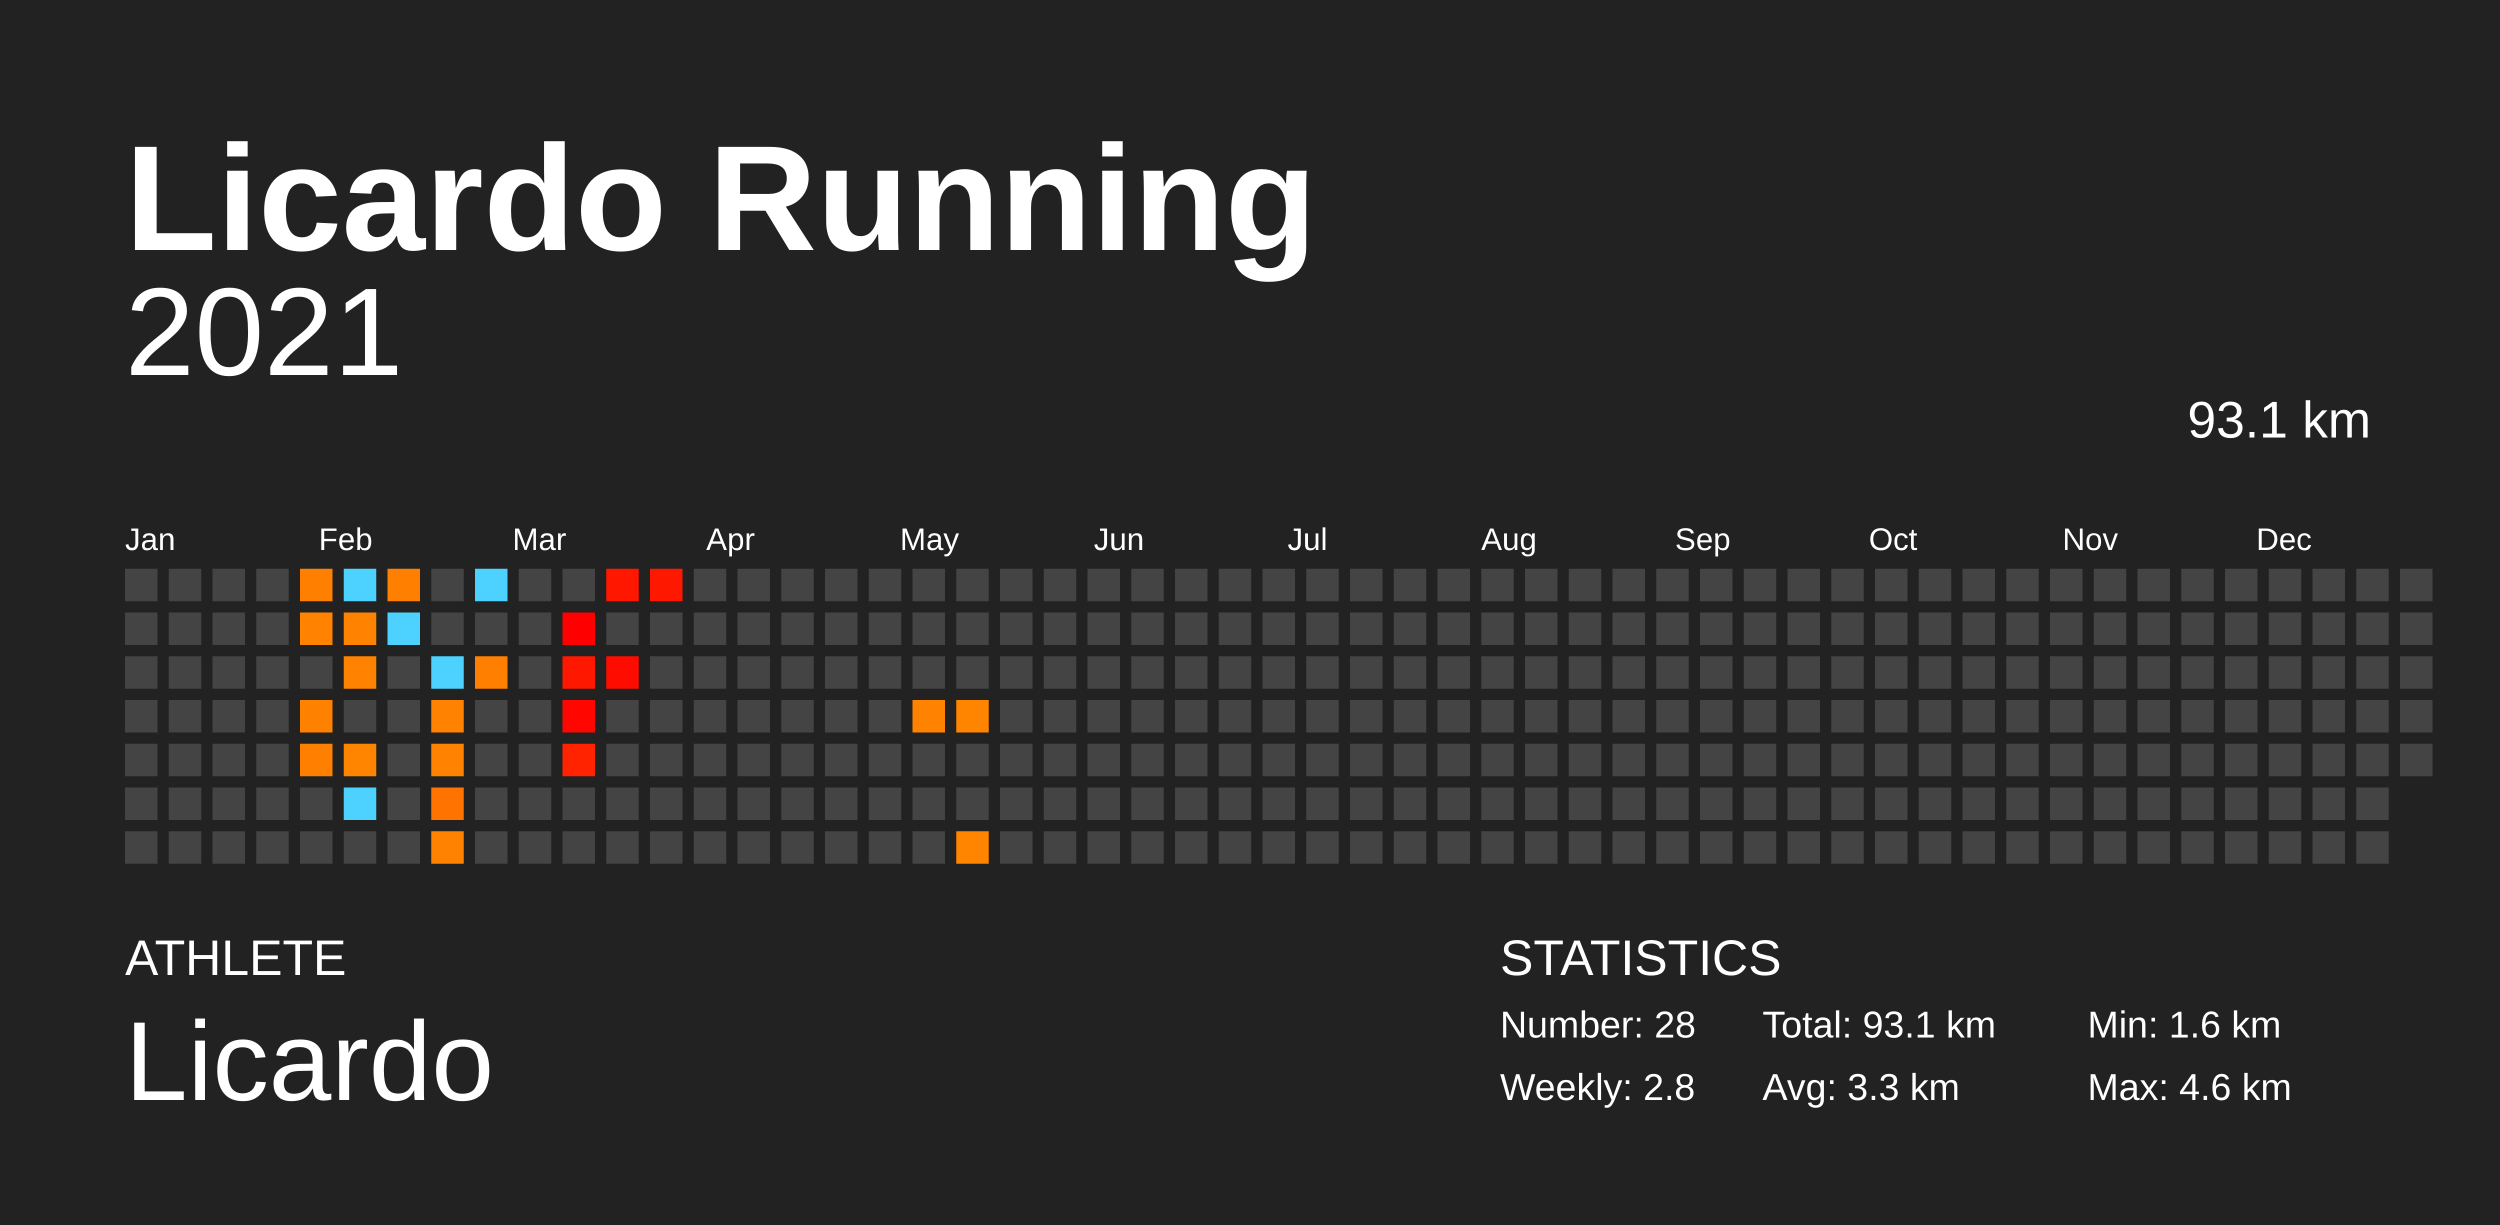
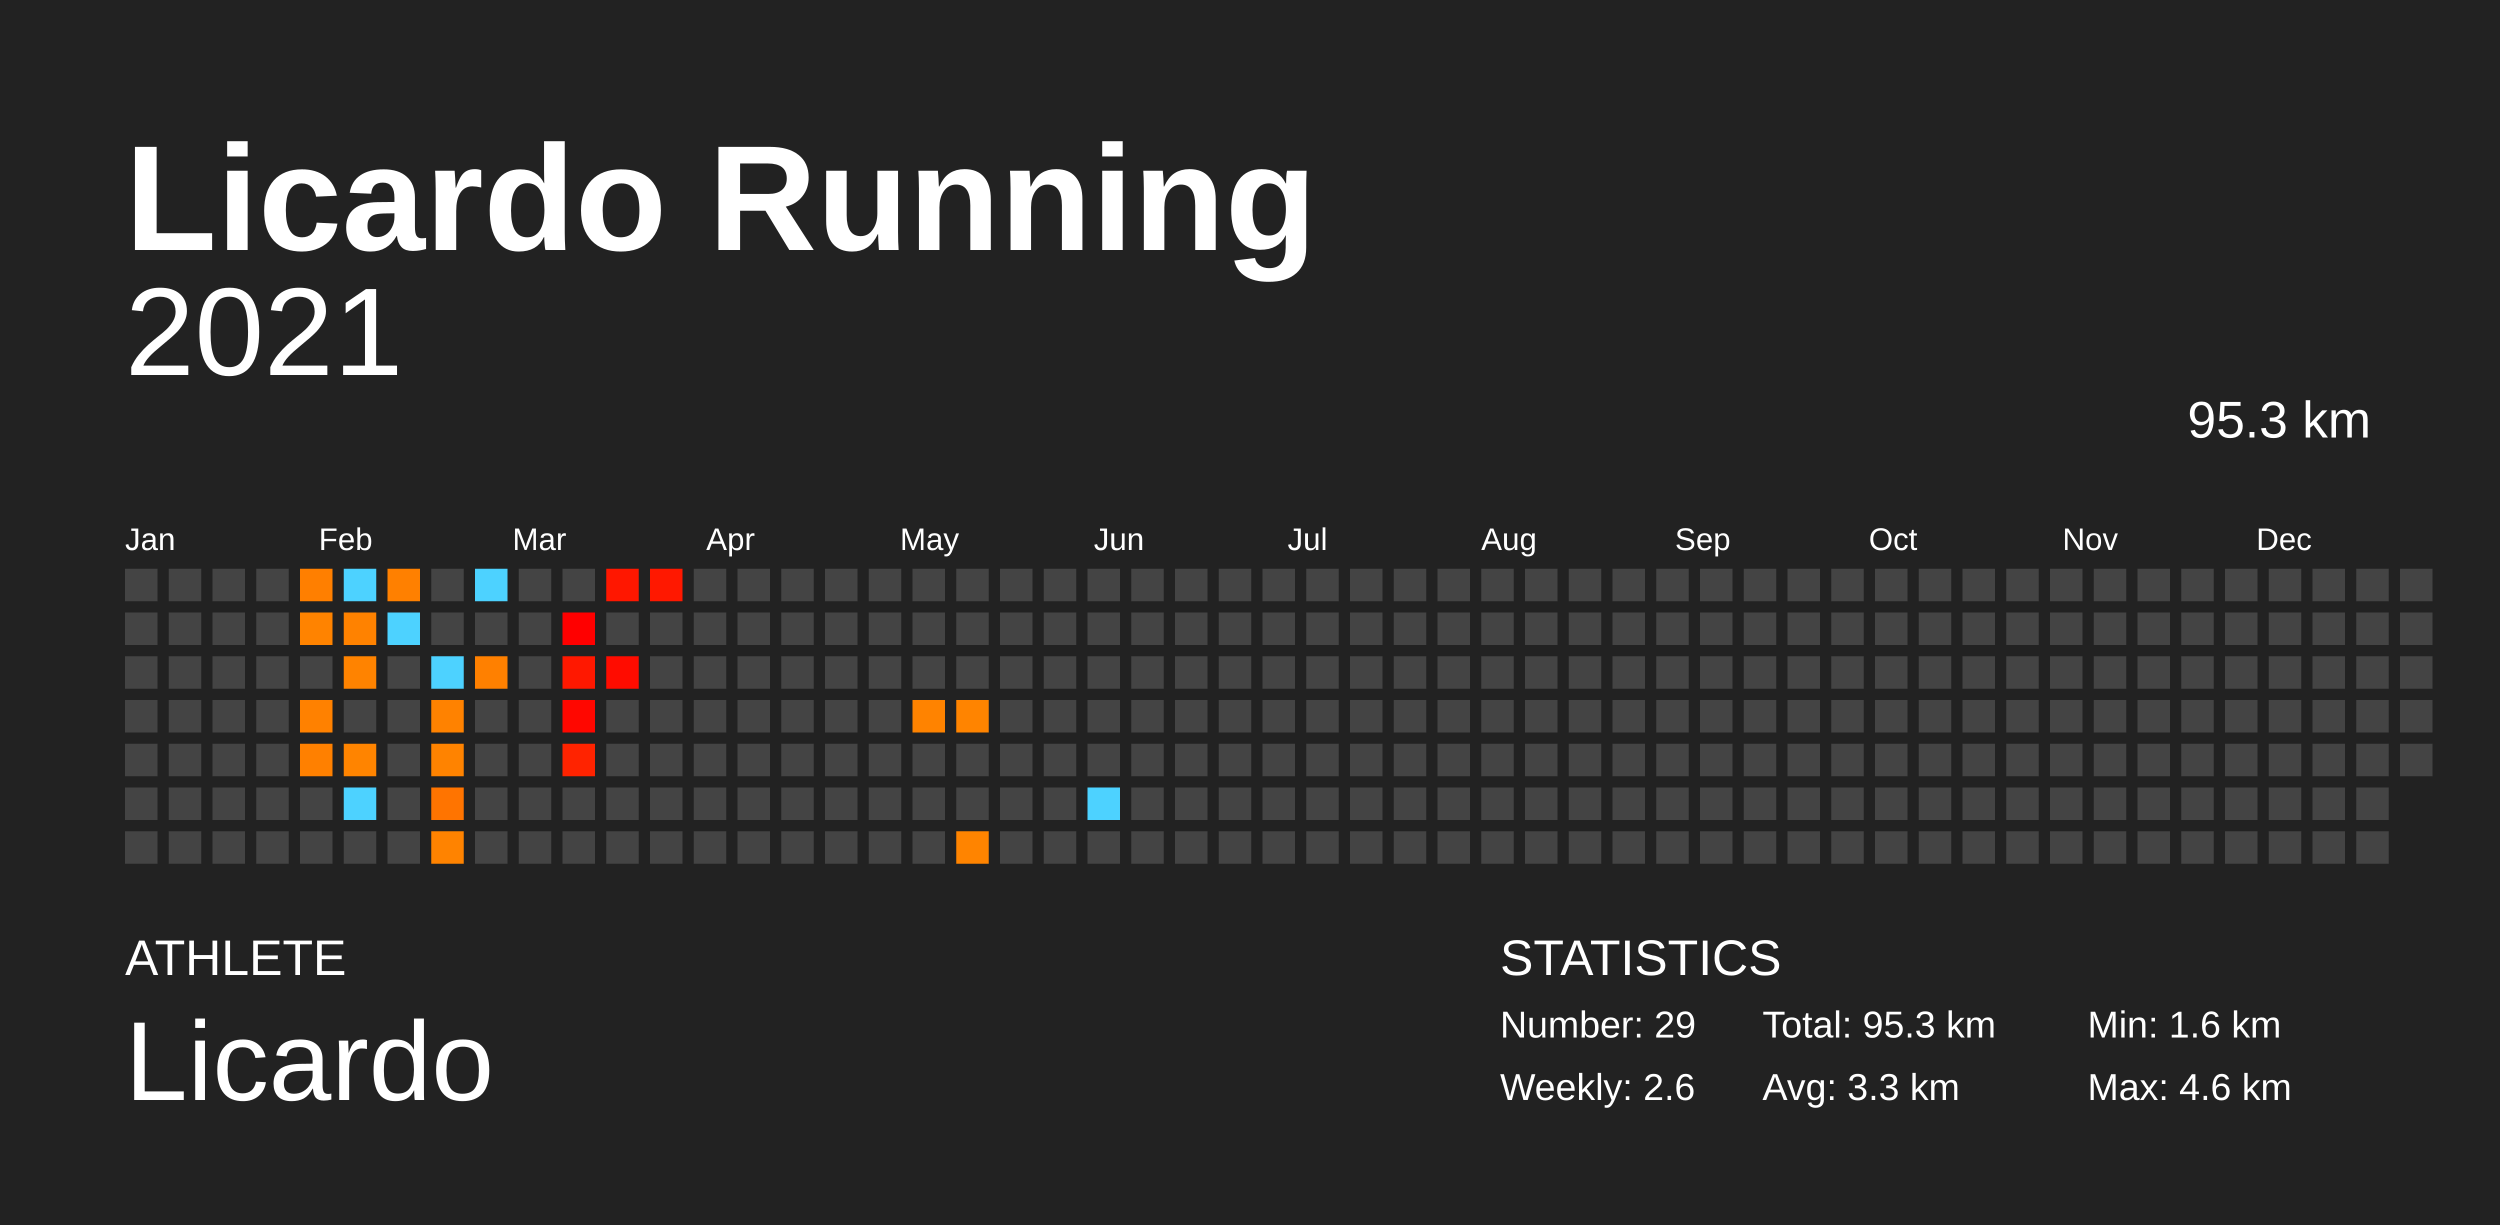
<svg xmlns="http://www.w3.org/2000/svg" baseProfile="full" height="98mm" version="1.1" viewBox="0,0,200,98" width="200mm">
  <defs />
  <rect fill="#222222" height="98" width="200" x="0" y="0" />
  <text fill="#FFFFFF" style="font-size:12px; font-family:Arial; font-weight:bold;" x="10" y="20">Licardo Running</text>
  <text fill="#FFFFFF" style="font-size:4px; font-family:Arial" x="10" y="78">ATHLETE</text>
  <text fill="#FFFFFF" style="font-size:9px; font-family:Arial" x="10" y="88">Licardo</text>
  <text fill="#FFFFFF" style="font-size:4px; font-family:Arial" x="120" y="78">STATISTICS</text>
-   <text fill="#FFFFFF" style="font-size:3px; font-family:Arial" x="120" y="83">Number: 28</text>
-   <text fill="#FFFFFF" style="font-size:3px; font-family:Arial" x="120" y="88">Weekly: 2.8</text>
-   <text fill="#FFFFFF" style="font-size:3px; font-family:Arial" x="141" y="83">Total: 93.1 km</text>
+   <text fill="#FFFFFF" style="font-size:3px; font-family:Arial" x="120" y="83">Number: 29</text>
+   <text fill="#FFFFFF" style="font-size:3px; font-family:Arial" x="120" y="88">Weekly: 2.6</text>
+   <text fill="#FFFFFF" style="font-size:3px; font-family:Arial" x="141" y="83">Total: 95.3 km</text>
  <text fill="#FFFFFF" style="font-size:3px; font-family:Arial" x="141" y="88">Avg: 3.3 km</text>
  <text fill="#FFFFFF" style="font-size:3px; font-family:Arial" x="167" y="83">Min: 1.6 km</text>
  <text fill="#FFFFFF" style="font-size:3px; font-family:Arial" x="167" y="88">Max: 4.6 km</text>
  <text alignment-baseline="hanging" fill="#FFFFFF" style="font-size:10.0px; font-family:Arial;" x="10" y="30">2021</text>
-   <text alignment-baseline="hanging" fill="#FFFFFF" style="font-size:4.125px; font-family:Arial;" x="175" y="35">93.1 km</text>
+   <text alignment-baseline="hanging" fill="#FFFFFF" style="font-size:4.125px; font-family:Arial;" x="175" y="35">95.3 km</text>
  <text fill="#FFFFFF" style="font-size:2.5px; font-family:Arial" x="10.0" y="44">Jan</text>
  <text fill="#FFFFFF" style="font-size:2.5px; font-family:Arial" x="25.5" y="44">Feb</text>
  <text fill="#FFFFFF" style="font-size:2.5px; font-family:Arial" x="41.0" y="44">Mar</text>
  <text fill="#FFFFFF" style="font-size:2.5px; font-family:Arial" x="56.5" y="44">Apr</text>
  <text fill="#FFFFFF" style="font-size:2.5px; font-family:Arial" x="72.0" y="44">May</text>
  <text fill="#FFFFFF" style="font-size:2.5px; font-family:Arial" x="87.5" y="44">Jun</text>
  <text fill="#FFFFFF" style="font-size:2.5px; font-family:Arial" x="103.0" y="44">Jul</text>
  <text fill="#FFFFFF" style="font-size:2.5px; font-family:Arial" x="118.5" y="44">Aug</text>
  <text fill="#FFFFFF" style="font-size:2.5px; font-family:Arial" x="134.0" y="44">Sep</text>
  <text fill="#FFFFFF" style="font-size:2.5px; font-family:Arial" x="149.5" y="44">Oct</text>
  <text fill="#FFFFFF" style="font-size:2.5px; font-family:Arial" x="165.0" y="44">Nov</text>
  <text fill="#FFFFFF" style="font-size:2.5px; font-family:Arial" x="180.5" y="44">Dec</text>
  <rect fill="#444444" height="2.6" width="2.6" x="10.0" y="45.5" />
  <rect fill="#444444" height="2.6" width="2.6" x="10.0" y="49.0" />
  <rect fill="#444444" height="2.6" width="2.6" x="10.0" y="52.5" />
  <rect fill="#444444" height="2.6" width="2.6" x="10.0" y="56.0" />
  <rect fill="#444444" height="2.6" width="2.6" x="10.0" y="59.5" />
  <rect fill="#444444" height="2.6" width="2.6" x="10.0" y="63.0" />
  <rect fill="#444444" height="2.6" width="2.6" x="10.0" y="66.5" />
  <rect fill="#444444" height="2.6" width="2.6" x="13.5" y="45.5" />
  <rect fill="#444444" height="2.6" width="2.6" x="13.5" y="49.0" />
  <rect fill="#444444" height="2.6" width="2.6" x="13.5" y="52.5" />
  <rect fill="#444444" height="2.6" width="2.6" x="13.5" y="56.0" />
  <rect fill="#444444" height="2.6" width="2.6" x="13.5" y="59.5" />
  <rect fill="#444444" height="2.6" width="2.6" x="13.5" y="63.0" />
  <rect fill="#444444" height="2.6" width="2.6" x="13.5" y="66.5" />
  <rect fill="#444444" height="2.6" width="2.6" x="17.0" y="45.5" />
  <rect fill="#444444" height="2.6" width="2.6" x="17.0" y="49.0" />
  <rect fill="#444444" height="2.6" width="2.6" x="17.0" y="52.5" />
  <rect fill="#444444" height="2.6" width="2.6" x="17.0" y="56.0" />
  <rect fill="#444444" height="2.6" width="2.6" x="17.0" y="59.5" />
  <rect fill="#444444" height="2.6" width="2.6" x="17.0" y="63.0" />
  <rect fill="#444444" height="2.6" width="2.6" x="17.0" y="66.5" />
  <rect fill="#444444" height="2.6" width="2.6" x="20.5" y="45.5" />
  <rect fill="#444444" height="2.6" width="2.6" x="20.5" y="49.0" />
  <rect fill="#444444" height="2.6" width="2.6" x="20.5" y="52.5" />
  <rect fill="#444444" height="2.6" width="2.6" x="20.5" y="56.0" />
  <rect fill="#444444" height="2.6" width="2.6" x="20.5" y="59.5" />
  <rect fill="#444444" height="2.6" width="2.6" x="20.5" y="63.0" />
  <rect fill="#444444" height="2.6" width="2.6" x="20.5" y="66.5" />
  <rect fill="#ff7f00" height="2.6" width="2.6" x="24.0" y="45.5" />
  <rect fill="#ff8300" height="2.6" width="2.6" x="24.0" y="49.0" />
  <rect fill="#444444" height="2.6" width="2.6" x="24.0" y="52.5" />
  <rect fill="#ff8100" height="2.6" width="2.6" x="24.0" y="56.0" />
  <rect fill="#ff8000" height="2.6" width="2.6" x="24.0" y="59.5" />
  <rect fill="#444444" height="2.6" width="2.6" x="24.0" y="63.0" />
  <rect fill="#444444" height="2.6" width="2.6" x="24.0" y="66.5" />
  <rect fill="#4dd2ff" height="2.6" width="2.6" x="27.5" y="45.5" />
  <rect fill="#ff8200" height="2.6" width="2.6" x="27.5" y="49.0" />
  <rect fill="#ff8300" height="2.6" width="2.6" x="27.5" y="52.5" />
  <rect fill="#444444" height="2.6" width="2.6" x="27.5" y="56.0" />
  <rect fill="#ff8400" height="2.6" width="2.6" x="27.5" y="59.5" />
  <rect fill="#4dd2ff" height="2.6" width="2.6" x="27.5" y="63.0" />
  <rect fill="#444444" height="2.6" width="2.6" x="27.5" y="66.5" />
  <rect fill="#ff8000" height="2.6" width="2.6" x="31.0" y="45.5" />
  <rect fill="#4dd2ff" height="2.6" width="2.6" x="31.0" y="49.0" />
  <rect fill="#444444" height="2.6" width="2.6" x="31.0" y="52.5" />
  <rect fill="#444444" height="2.6" width="2.6" x="31.0" y="56.0" />
  <rect fill="#444444" height="2.6" width="2.6" x="31.0" y="59.5" />
  <rect fill="#444444" height="2.6" width="2.6" x="31.0" y="63.0" />
  <rect fill="#444444" height="2.6" width="2.6" x="31.0" y="66.5" />
  <rect fill="#444444" height="2.6" width="2.6" x="34.5" y="45.5" />
  <rect fill="#444444" height="2.6" width="2.6" x="34.5" y="49.0" />
  <rect fill="#4dd2ff" height="2.6" width="2.6" x="34.5" y="52.5" />
  <rect fill="#ff8200" height="2.6" width="2.6" x="34.5" y="56.0" />
  <rect fill="#ff8300" height="2.6" width="2.6" x="34.5" y="59.5" />
  <rect fill="#ff7400" height="2.6" width="2.6" x="34.5" y="63.0" />
  <rect fill="#ff8300" height="2.6" width="2.6" x="34.5" y="66.5" />
  <rect fill="#4dd2ff" height="2.6" width="2.6" x="38.0" y="45.5" />
  <rect fill="#444444" height="2.6" width="2.6" x="38.0" y="49.0" />
  <rect fill="#ff8000" height="2.6" width="2.6" x="38.0" y="52.5" />
  <rect fill="#444444" height="2.6" width="2.6" x="38.0" y="56.0" />
  <rect fill="#444444" height="2.6" width="2.6" x="38.0" y="59.5" />
  <rect fill="#444444" height="2.6" width="2.6" x="38.0" y="63.0" />
  <rect fill="#444444" height="2.6" width="2.6" x="38.0" y="66.5" />
  <rect fill="#444444" height="2.6" width="2.6" x="41.5" y="45.5" />
  <rect fill="#444444" height="2.6" width="2.6" x="41.5" y="49.0" />
  <rect fill="#444444" height="2.6" width="2.6" x="41.5" y="52.5" />
  <rect fill="#444444" height="2.6" width="2.6" x="41.5" y="56.0" />
  <rect fill="#444444" height="2.6" width="2.6" x="41.5" y="59.5" />
  <rect fill="#444444" height="2.6" width="2.6" x="41.5" y="63.0" />
  <rect fill="#444444" height="2.6" width="2.6" x="41.5" y="66.5" />
  <rect fill="#444444" height="2.6" width="2.6" x="45.0" y="45.5" />
  <rect fill="#ff0000" height="2.6" width="2.6" x="45.0" y="49.0" />
  <rect fill="#ff1800" height="2.6" width="2.6" x="45.0" y="52.5" />
  <rect fill="#ff0700" height="2.6" width="2.6" x="45.0" y="56.0" />
  <rect fill="#ff2300" height="2.6" width="2.6" x="45.0" y="59.5" />
  <rect fill="#444444" height="2.6" width="2.6" x="45.0" y="63.0" />
  <rect fill="#444444" height="2.6" width="2.6" x="45.0" y="66.5" />
  <rect fill="#ff1700" height="2.6" width="2.6" x="48.5" y="45.5" />
  <rect fill="#444444" height="2.6" width="2.6" x="48.5" y="49.0" />
  <rect fill="#ff0c00" height="2.6" width="2.6" x="48.5" y="52.5" />
  <rect fill="#444444" height="2.6" width="2.6" x="48.5" y="56.0" />
  <rect fill="#444444" height="2.6" width="2.6" x="48.5" y="59.5" />
  <rect fill="#444444" height="2.6" width="2.6" x="48.5" y="63.0" />
  <rect fill="#444444" height="2.6" width="2.6" x="48.5" y="66.5" />
  <rect fill="#ff1800" height="2.6" width="2.6" x="52.0" y="45.5" />
  <rect fill="#444444" height="2.6" width="2.6" x="52.0" y="49.0" />
  <rect fill="#444444" height="2.6" width="2.6" x="52.0" y="52.5" />
  <rect fill="#444444" height="2.6" width="2.6" x="52.0" y="56.0" />
  <rect fill="#444444" height="2.6" width="2.6" x="52.0" y="59.5" />
  <rect fill="#444444" height="2.6" width="2.6" x="52.0" y="63.0" />
  <rect fill="#444444" height="2.6" width="2.6" x="52.0" y="66.5" />
  <rect fill="#444444" height="2.6" width="2.6" x="55.5" y="45.5" />
  <rect fill="#444444" height="2.6" width="2.6" x="55.5" y="49.0" />
  <rect fill="#444444" height="2.6" width="2.6" x="55.5" y="52.5" />
  <rect fill="#444444" height="2.6" width="2.6" x="55.5" y="56.0" />
  <rect fill="#444444" height="2.6" width="2.6" x="55.5" y="59.5" />
  <rect fill="#444444" height="2.6" width="2.6" x="55.5" y="63.0" />
  <rect fill="#444444" height="2.6" width="2.6" x="55.5" y="66.5" />
  <rect fill="#444444" height="2.6" width="2.6" x="59.0" y="45.5" />
  <rect fill="#444444" height="2.6" width="2.6" x="59.0" y="49.0" />
  <rect fill="#444444" height="2.6" width="2.6" x="59.0" y="52.5" />
  <rect fill="#444444" height="2.6" width="2.6" x="59.0" y="56.0" />
  <rect fill="#444444" height="2.6" width="2.6" x="59.0" y="59.5" />
  <rect fill="#444444" height="2.6" width="2.6" x="59.0" y="63.0" />
  <rect fill="#444444" height="2.6" width="2.6" x="59.0" y="66.5" />
  <rect fill="#444444" height="2.6" width="2.6" x="62.5" y="45.5" />
  <rect fill="#444444" height="2.6" width="2.6" x="62.5" y="49.0" />
  <rect fill="#444444" height="2.6" width="2.6" x="62.5" y="52.5" />
  <rect fill="#444444" height="2.6" width="2.6" x="62.5" y="56.0" />
  <rect fill="#444444" height="2.6" width="2.6" x="62.5" y="59.5" />
  <rect fill="#444444" height="2.6" width="2.6" x="62.5" y="63.0" />
  <rect fill="#444444" height="2.6" width="2.6" x="62.5" y="66.5" />
  <rect fill="#444444" height="2.6" width="2.6" x="66.0" y="45.5" />
  <rect fill="#444444" height="2.6" width="2.6" x="66.0" y="49.0" />
  <rect fill="#444444" height="2.6" width="2.6" x="66.0" y="52.5" />
  <rect fill="#444444" height="2.6" width="2.6" x="66.0" y="56.0" />
  <rect fill="#444444" height="2.6" width="2.6" x="66.0" y="59.5" />
  <rect fill="#444444" height="2.6" width="2.6" x="66.0" y="63.0" />
  <rect fill="#444444" height="2.6" width="2.6" x="66.0" y="66.5" />
  <rect fill="#444444" height="2.6" width="2.6" x="69.5" y="45.5" />
  <rect fill="#444444" height="2.6" width="2.6" x="69.5" y="49.0" />
  <rect fill="#444444" height="2.6" width="2.6" x="69.5" y="52.5" />
  <rect fill="#444444" height="2.6" width="2.6" x="69.5" y="56.0" />
  <rect fill="#444444" height="2.6" width="2.6" x="69.5" y="59.5" />
  <rect fill="#444444" height="2.6" width="2.6" x="69.5" y="63.0" />
  <rect fill="#444444" height="2.6" width="2.6" x="69.5" y="66.5" />
  <rect fill="#444444" height="2.6" width="2.6" x="73.0" y="45.5" />
  <rect fill="#444444" height="2.6" width="2.6" x="73.0" y="49.0" />
  <rect fill="#444444" height="2.6" width="2.6" x="73.0" y="52.5" />
  <rect fill="#ff8300" height="2.6" width="2.6" x="73.0" y="56.0" />
  <rect fill="#444444" height="2.6" width="2.6" x="73.0" y="59.5" />
  <rect fill="#444444" height="2.6" width="2.6" x="73.0" y="63.0" />
  <rect fill="#444444" height="2.6" width="2.6" x="73.0" y="66.5" />
  <rect fill="#444444" height="2.6" width="2.6" x="76.5" y="45.5" />
  <rect fill="#444444" height="2.6" width="2.6" x="76.5" y="49.0" />
  <rect fill="#444444" height="2.6" width="2.6" x="76.5" y="52.5" />
  <rect fill="#ff8400" height="2.6" width="2.6" x="76.5" y="56.0" />
  <rect fill="#444444" height="2.6" width="2.6" x="76.5" y="59.5" />
  <rect fill="#444444" height="2.6" width="2.6" x="76.5" y="63.0" />
  <rect fill="#ff8400" height="2.6" width="2.6" x="76.5" y="66.5" />
  <rect fill="#444444" height="2.6" width="2.6" x="80.0" y="45.5" />
  <rect fill="#444444" height="2.6" width="2.6" x="80.0" y="49.0" />
  <rect fill="#444444" height="2.6" width="2.6" x="80.0" y="52.5" />
  <rect fill="#444444" height="2.6" width="2.6" x="80.0" y="56.0" />
  <rect fill="#444444" height="2.6" width="2.6" x="80.0" y="59.5" />
  <rect fill="#444444" height="2.6" width="2.6" x="80.0" y="63.0" />
  <rect fill="#444444" height="2.6" width="2.6" x="80.0" y="66.5" />
  <rect fill="#444444" height="2.6" width="2.6" x="83.5" y="45.5" />
  <rect fill="#444444" height="2.6" width="2.6" x="83.5" y="49.0" />
  <rect fill="#444444" height="2.6" width="2.6" x="83.5" y="52.5" />
  <rect fill="#444444" height="2.6" width="2.6" x="83.5" y="56.0" />
  <rect fill="#444444" height="2.6" width="2.6" x="83.5" y="59.5" />
  <rect fill="#444444" height="2.6" width="2.6" x="83.5" y="63.0" />
  <rect fill="#444444" height="2.6" width="2.6" x="83.5" y="66.5" />
  <rect fill="#444444" height="2.6" width="2.6" x="87.0" y="45.5" />
  <rect fill="#444444" height="2.6" width="2.6" x="87.0" y="49.0" />
  <rect fill="#444444" height="2.6" width="2.6" x="87.0" y="52.5" />
  <rect fill="#444444" height="2.6" width="2.6" x="87.0" y="56.0" />
  <rect fill="#444444" height="2.6" width="2.6" x="87.0" y="59.5" />
-   <rect fill="#444444" height="2.6" width="2.6" x="87.0" y="63.0" />
+   <rect fill="#4dd2ff" height="2.6" width="2.6" x="87.0" y="63.0" />
  <rect fill="#444444" height="2.6" width="2.6" x="87.0" y="66.5" />
  <rect fill="#444444" height="2.6" width="2.6" x="90.5" y="45.5" />
  <rect fill="#444444" height="2.6" width="2.6" x="90.5" y="49.0" />
  <rect fill="#444444" height="2.6" width="2.6" x="90.5" y="52.5" />
  <rect fill="#444444" height="2.6" width="2.6" x="90.5" y="56.0" />
  <rect fill="#444444" height="2.6" width="2.6" x="90.5" y="59.5" />
  <rect fill="#444444" height="2.6" width="2.6" x="90.5" y="63.0" />
  <rect fill="#444444" height="2.6" width="2.6" x="90.5" y="66.5" />
  <rect fill="#444444" height="2.6" width="2.6" x="94.0" y="45.5" />
  <rect fill="#444444" height="2.6" width="2.6" x="94.0" y="49.0" />
  <rect fill="#444444" height="2.6" width="2.6" x="94.0" y="52.5" />
  <rect fill="#444444" height="2.6" width="2.6" x="94.0" y="56.0" />
  <rect fill="#444444" height="2.6" width="2.6" x="94.0" y="59.5" />
  <rect fill="#444444" height="2.6" width="2.6" x="94.0" y="63.0" />
  <rect fill="#444444" height="2.6" width="2.6" x="94.0" y="66.5" />
  <rect fill="#444444" height="2.6" width="2.6" x="97.5" y="45.5" />
  <rect fill="#444444" height="2.6" width="2.6" x="97.5" y="49.0" />
  <rect fill="#444444" height="2.6" width="2.6" x="97.5" y="52.5" />
  <rect fill="#444444" height="2.6" width="2.6" x="97.5" y="56.0" />
  <rect fill="#444444" height="2.6" width="2.6" x="97.5" y="59.5" />
  <rect fill="#444444" height="2.6" width="2.6" x="97.5" y="63.0" />
  <rect fill="#444444" height="2.6" width="2.6" x="97.5" y="66.5" />
  <rect fill="#444444" height="2.6" width="2.6" x="101.0" y="45.5" />
  <rect fill="#444444" height="2.6" width="2.6" x="101.0" y="49.0" />
  <rect fill="#444444" height="2.6" width="2.6" x="101.0" y="52.5" />
  <rect fill="#444444" height="2.6" width="2.6" x="101.0" y="56.0" />
  <rect fill="#444444" height="2.6" width="2.6" x="101.0" y="59.5" />
  <rect fill="#444444" height="2.6" width="2.6" x="101.0" y="63.0" />
  <rect fill="#444444" height="2.6" width="2.6" x="101.0" y="66.5" />
  <rect fill="#444444" height="2.6" width="2.6" x="104.5" y="45.5" />
  <rect fill="#444444" height="2.6" width="2.6" x="104.5" y="49.0" />
  <rect fill="#444444" height="2.6" width="2.6" x="104.5" y="52.5" />
  <rect fill="#444444" height="2.6" width="2.6" x="104.5" y="56.0" />
  <rect fill="#444444" height="2.6" width="2.6" x="104.5" y="59.5" />
  <rect fill="#444444" height="2.6" width="2.6" x="104.5" y="63.0" />
  <rect fill="#444444" height="2.6" width="2.6" x="104.5" y="66.5" />
  <rect fill="#444444" height="2.6" width="2.6" x="108.0" y="45.5" />
  <rect fill="#444444" height="2.6" width="2.6" x="108.0" y="49.0" />
  <rect fill="#444444" height="2.6" width="2.6" x="108.0" y="52.5" />
  <rect fill="#444444" height="2.6" width="2.6" x="108.0" y="56.0" />
  <rect fill="#444444" height="2.6" width="2.6" x="108.0" y="59.5" />
  <rect fill="#444444" height="2.6" width="2.6" x="108.0" y="63.0" />
  <rect fill="#444444" height="2.6" width="2.6" x="108.0" y="66.5" />
  <rect fill="#444444" height="2.6" width="2.6" x="111.5" y="45.5" />
  <rect fill="#444444" height="2.6" width="2.6" x="111.5" y="49.0" />
  <rect fill="#444444" height="2.6" width="2.6" x="111.5" y="52.5" />
  <rect fill="#444444" height="2.6" width="2.6" x="111.5" y="56.0" />
  <rect fill="#444444" height="2.6" width="2.6" x="111.5" y="59.5" />
  <rect fill="#444444" height="2.6" width="2.6" x="111.5" y="63.0" />
  <rect fill="#444444" height="2.6" width="2.6" x="111.5" y="66.5" />
  <rect fill="#444444" height="2.6" width="2.6" x="115.0" y="45.5" />
  <rect fill="#444444" height="2.6" width="2.6" x="115.0" y="49.0" />
  <rect fill="#444444" height="2.6" width="2.6" x="115.0" y="52.5" />
  <rect fill="#444444" height="2.6" width="2.6" x="115.0" y="56.0" />
  <rect fill="#444444" height="2.6" width="2.6" x="115.0" y="59.5" />
  <rect fill="#444444" height="2.6" width="2.6" x="115.0" y="63.0" />
  <rect fill="#444444" height="2.6" width="2.6" x="115.0" y="66.5" />
  <rect fill="#444444" height="2.6" width="2.6" x="118.5" y="45.5" />
  <rect fill="#444444" height="2.6" width="2.6" x="118.5" y="49.0" />
  <rect fill="#444444" height="2.6" width="2.6" x="118.5" y="52.5" />
  <rect fill="#444444" height="2.6" width="2.6" x="118.5" y="56.0" />
  <rect fill="#444444" height="2.6" width="2.6" x="118.5" y="59.5" />
  <rect fill="#444444" height="2.6" width="2.6" x="118.5" y="63.0" />
  <rect fill="#444444" height="2.6" width="2.6" x="118.5" y="66.5" />
  <rect fill="#444444" height="2.6" width="2.6" x="122.0" y="45.5" />
  <rect fill="#444444" height="2.6" width="2.6" x="122.0" y="49.0" />
  <rect fill="#444444" height="2.6" width="2.6" x="122.0" y="52.5" />
  <rect fill="#444444" height="2.6" width="2.6" x="122.0" y="56.0" />
  <rect fill="#444444" height="2.6" width="2.6" x="122.0" y="59.5" />
  <rect fill="#444444" height="2.6" width="2.6" x="122.0" y="63.0" />
  <rect fill="#444444" height="2.6" width="2.6" x="122.0" y="66.5" />
  <rect fill="#444444" height="2.6" width="2.6" x="125.5" y="45.5" />
  <rect fill="#444444" height="2.6" width="2.6" x="125.5" y="49.0" />
  <rect fill="#444444" height="2.6" width="2.6" x="125.5" y="52.5" />
  <rect fill="#444444" height="2.6" width="2.6" x="125.5" y="56.0" />
  <rect fill="#444444" height="2.6" width="2.6" x="125.5" y="59.5" />
  <rect fill="#444444" height="2.6" width="2.6" x="125.5" y="63.0" />
  <rect fill="#444444" height="2.6" width="2.6" x="125.5" y="66.5" />
  <rect fill="#444444" height="2.6" width="2.6" x="129.0" y="45.5" />
  <rect fill="#444444" height="2.6" width="2.6" x="129.0" y="49.0" />
  <rect fill="#444444" height="2.6" width="2.6" x="129.0" y="52.5" />
  <rect fill="#444444" height="2.6" width="2.6" x="129.0" y="56.0" />
  <rect fill="#444444" height="2.6" width="2.6" x="129.0" y="59.5" />
  <rect fill="#444444" height="2.6" width="2.6" x="129.0" y="63.0" />
  <rect fill="#444444" height="2.6" width="2.6" x="129.0" y="66.5" />
  <rect fill="#444444" height="2.6" width="2.6" x="132.5" y="45.5" />
  <rect fill="#444444" height="2.6" width="2.6" x="132.5" y="49.0" />
  <rect fill="#444444" height="2.6" width="2.6" x="132.5" y="52.5" />
  <rect fill="#444444" height="2.6" width="2.6" x="132.5" y="56.0" />
  <rect fill="#444444" height="2.6" width="2.6" x="132.5" y="59.5" />
  <rect fill="#444444" height="2.6" width="2.6" x="132.5" y="63.0" />
  <rect fill="#444444" height="2.6" width="2.6" x="132.5" y="66.5" />
  <rect fill="#444444" height="2.6" width="2.6" x="136.0" y="45.5" />
  <rect fill="#444444" height="2.6" width="2.6" x="136.0" y="49.0" />
  <rect fill="#444444" height="2.6" width="2.6" x="136.0" y="52.5" />
  <rect fill="#444444" height="2.6" width="2.6" x="136.0" y="56.0" />
  <rect fill="#444444" height="2.6" width="2.6" x="136.0" y="59.5" />
  <rect fill="#444444" height="2.6" width="2.6" x="136.0" y="63.0" />
  <rect fill="#444444" height="2.6" width="2.6" x="136.0" y="66.5" />
  <rect fill="#444444" height="2.6" width="2.6" x="139.5" y="45.5" />
  <rect fill="#444444" height="2.6" width="2.6" x="139.5" y="49.0" />
  <rect fill="#444444" height="2.6" width="2.6" x="139.5" y="52.5" />
  <rect fill="#444444" height="2.6" width="2.6" x="139.5" y="56.0" />
  <rect fill="#444444" height="2.6" width="2.6" x="139.5" y="59.5" />
  <rect fill="#444444" height="2.6" width="2.6" x="139.5" y="63.0" />
  <rect fill="#444444" height="2.6" width="2.6" x="139.5" y="66.5" />
  <rect fill="#444444" height="2.6" width="2.6" x="143.0" y="45.5" />
  <rect fill="#444444" height="2.6" width="2.6" x="143.0" y="49.0" />
  <rect fill="#444444" height="2.6" width="2.6" x="143.0" y="52.5" />
  <rect fill="#444444" height="2.6" width="2.6" x="143.0" y="56.0" />
  <rect fill="#444444" height="2.6" width="2.6" x="143.0" y="59.5" />
  <rect fill="#444444" height="2.6" width="2.6" x="143.0" y="63.0" />
  <rect fill="#444444" height="2.6" width="2.6" x="143.0" y="66.5" />
  <rect fill="#444444" height="2.6" width="2.6" x="146.5" y="45.5" />
  <rect fill="#444444" height="2.6" width="2.6" x="146.5" y="49.0" />
  <rect fill="#444444" height="2.6" width="2.6" x="146.5" y="52.5" />
  <rect fill="#444444" height="2.6" width="2.6" x="146.5" y="56.0" />
  <rect fill="#444444" height="2.6" width="2.6" x="146.5" y="59.5" />
  <rect fill="#444444" height="2.6" width="2.6" x="146.5" y="63.0" />
  <rect fill="#444444" height="2.6" width="2.6" x="146.5" y="66.5" />
  <rect fill="#444444" height="2.6" width="2.6" x="150.0" y="45.5" />
  <rect fill="#444444" height="2.6" width="2.6" x="150.0" y="49.0" />
  <rect fill="#444444" height="2.6" width="2.6" x="150.0" y="52.5" />
  <rect fill="#444444" height="2.6" width="2.6" x="150.0" y="56.0" />
  <rect fill="#444444" height="2.6" width="2.6" x="150.0" y="59.5" />
  <rect fill="#444444" height="2.6" width="2.6" x="150.0" y="63.0" />
  <rect fill="#444444" height="2.6" width="2.6" x="150.0" y="66.5" />
  <rect fill="#444444" height="2.6" width="2.6" x="153.5" y="45.5" />
  <rect fill="#444444" height="2.6" width="2.6" x="153.5" y="49.0" />
  <rect fill="#444444" height="2.6" width="2.6" x="153.5" y="52.5" />
  <rect fill="#444444" height="2.6" width="2.6" x="153.5" y="56.0" />
  <rect fill="#444444" height="2.6" width="2.6" x="153.5" y="59.5" />
  <rect fill="#444444" height="2.6" width="2.6" x="153.5" y="63.0" />
  <rect fill="#444444" height="2.6" width="2.6" x="153.5" y="66.5" />
  <rect fill="#444444" height="2.6" width="2.6" x="157.0" y="45.5" />
  <rect fill="#444444" height="2.6" width="2.6" x="157.0" y="49.0" />
  <rect fill="#444444" height="2.6" width="2.6" x="157.0" y="52.5" />
  <rect fill="#444444" height="2.6" width="2.6" x="157.0" y="56.0" />
  <rect fill="#444444" height="2.6" width="2.6" x="157.0" y="59.5" />
  <rect fill="#444444" height="2.6" width="2.6" x="157.0" y="63.0" />
  <rect fill="#444444" height="2.6" width="2.6" x="157.0" y="66.5" />
  <rect fill="#444444" height="2.6" width="2.6" x="160.5" y="45.5" />
  <rect fill="#444444" height="2.6" width="2.6" x="160.5" y="49.0" />
  <rect fill="#444444" height="2.6" width="2.6" x="160.5" y="52.5" />
  <rect fill="#444444" height="2.6" width="2.6" x="160.5" y="56.0" />
  <rect fill="#444444" height="2.6" width="2.6" x="160.5" y="59.5" />
  <rect fill="#444444" height="2.6" width="2.6" x="160.5" y="63.0" />
  <rect fill="#444444" height="2.6" width="2.6" x="160.5" y="66.5" />
  <rect fill="#444444" height="2.6" width="2.6" x="164.0" y="45.5" />
  <rect fill="#444444" height="2.6" width="2.6" x="164.0" y="49.0" />
  <rect fill="#444444" height="2.6" width="2.6" x="164.0" y="52.5" />
  <rect fill="#444444" height="2.6" width="2.6" x="164.0" y="56.0" />
  <rect fill="#444444" height="2.6" width="2.6" x="164.0" y="59.5" />
  <rect fill="#444444" height="2.6" width="2.6" x="164.0" y="63.0" />
  <rect fill="#444444" height="2.6" width="2.6" x="164.0" y="66.5" />
  <rect fill="#444444" height="2.6" width="2.6" x="167.5" y="45.5" />
  <rect fill="#444444" height="2.6" width="2.6" x="167.5" y="49.0" />
  <rect fill="#444444" height="2.6" width="2.6" x="167.5" y="52.5" />
  <rect fill="#444444" height="2.6" width="2.6" x="167.5" y="56.0" />
  <rect fill="#444444" height="2.6" width="2.6" x="167.5" y="59.5" />
  <rect fill="#444444" height="2.6" width="2.6" x="167.5" y="63.0" />
  <rect fill="#444444" height="2.6" width="2.6" x="167.5" y="66.5" />
  <rect fill="#444444" height="2.6" width="2.6" x="171.0" y="45.5" />
  <rect fill="#444444" height="2.6" width="2.6" x="171.0" y="49.0" />
  <rect fill="#444444" height="2.6" width="2.6" x="171.0" y="52.5" />
  <rect fill="#444444" height="2.6" width="2.6" x="171.0" y="56.0" />
  <rect fill="#444444" height="2.6" width="2.6" x="171.0" y="59.5" />
  <rect fill="#444444" height="2.6" width="2.6" x="171.0" y="63.0" />
  <rect fill="#444444" height="2.6" width="2.6" x="171.0" y="66.5" />
  <rect fill="#444444" height="2.6" width="2.6" x="174.5" y="45.5" />
  <rect fill="#444444" height="2.6" width="2.6" x="174.5" y="49.0" />
  <rect fill="#444444" height="2.6" width="2.6" x="174.5" y="52.5" />
  <rect fill="#444444" height="2.6" width="2.6" x="174.5" y="56.0" />
  <rect fill="#444444" height="2.6" width="2.6" x="174.5" y="59.5" />
  <rect fill="#444444" height="2.6" width="2.6" x="174.5" y="63.0" />
  <rect fill="#444444" height="2.6" width="2.6" x="174.5" y="66.5" />
  <rect fill="#444444" height="2.6" width="2.6" x="178.0" y="45.5" />
  <rect fill="#444444" height="2.6" width="2.6" x="178.0" y="49.0" />
  <rect fill="#444444" height="2.6" width="2.6" x="178.0" y="52.5" />
  <rect fill="#444444" height="2.6" width="2.6" x="178.0" y="56.0" />
  <rect fill="#444444" height="2.6" width="2.6" x="178.0" y="59.5" />
  <rect fill="#444444" height="2.6" width="2.6" x="178.0" y="63.0" />
  <rect fill="#444444" height="2.6" width="2.6" x="178.0" y="66.5" />
  <rect fill="#444444" height="2.6" width="2.6" x="181.5" y="45.5" />
  <rect fill="#444444" height="2.6" width="2.6" x="181.5" y="49.0" />
  <rect fill="#444444" height="2.6" width="2.6" x="181.5" y="52.5" />
  <rect fill="#444444" height="2.6" width="2.6" x="181.5" y="56.0" />
  <rect fill="#444444" height="2.6" width="2.6" x="181.5" y="59.5" />
  <rect fill="#444444" height="2.6" width="2.6" x="181.5" y="63.0" />
  <rect fill="#444444" height="2.6" width="2.6" x="181.5" y="66.5" />
  <rect fill="#444444" height="2.6" width="2.6" x="185.0" y="45.5" />
  <rect fill="#444444" height="2.6" width="2.6" x="185.0" y="49.0" />
  <rect fill="#444444" height="2.6" width="2.6" x="185.0" y="52.5" />
  <rect fill="#444444" height="2.6" width="2.6" x="185.0" y="56.0" />
  <rect fill="#444444" height="2.6" width="2.6" x="185.0" y="59.5" />
  <rect fill="#444444" height="2.6" width="2.6" x="185.0" y="63.0" />
  <rect fill="#444444" height="2.6" width="2.6" x="185.0" y="66.5" />
  <rect fill="#444444" height="2.6" width="2.6" x="188.5" y="45.5" />
  <rect fill="#444444" height="2.6" width="2.6" x="188.5" y="49.0" />
  <rect fill="#444444" height="2.6" width="2.6" x="188.5" y="52.5" />
  <rect fill="#444444" height="2.6" width="2.6" x="188.5" y="56.0" />
  <rect fill="#444444" height="2.6" width="2.6" x="188.5" y="59.5" />
  <rect fill="#444444" height="2.6" width="2.6" x="188.5" y="63.0" />
  <rect fill="#444444" height="2.6" width="2.6" x="188.5" y="66.5" />
  <rect fill="#444444" height="2.6" width="2.6" x="192.0" y="45.5" />
  <rect fill="#444444" height="2.6" width="2.6" x="192.0" y="49.0" />
  <rect fill="#444444" height="2.6" width="2.6" x="192.0" y="52.5" />
  <rect fill="#444444" height="2.6" width="2.6" x="192.0" y="56.0" />
  <rect fill="#444444" height="2.6" width="2.6" x="192.0" y="59.5" />
</svg>
